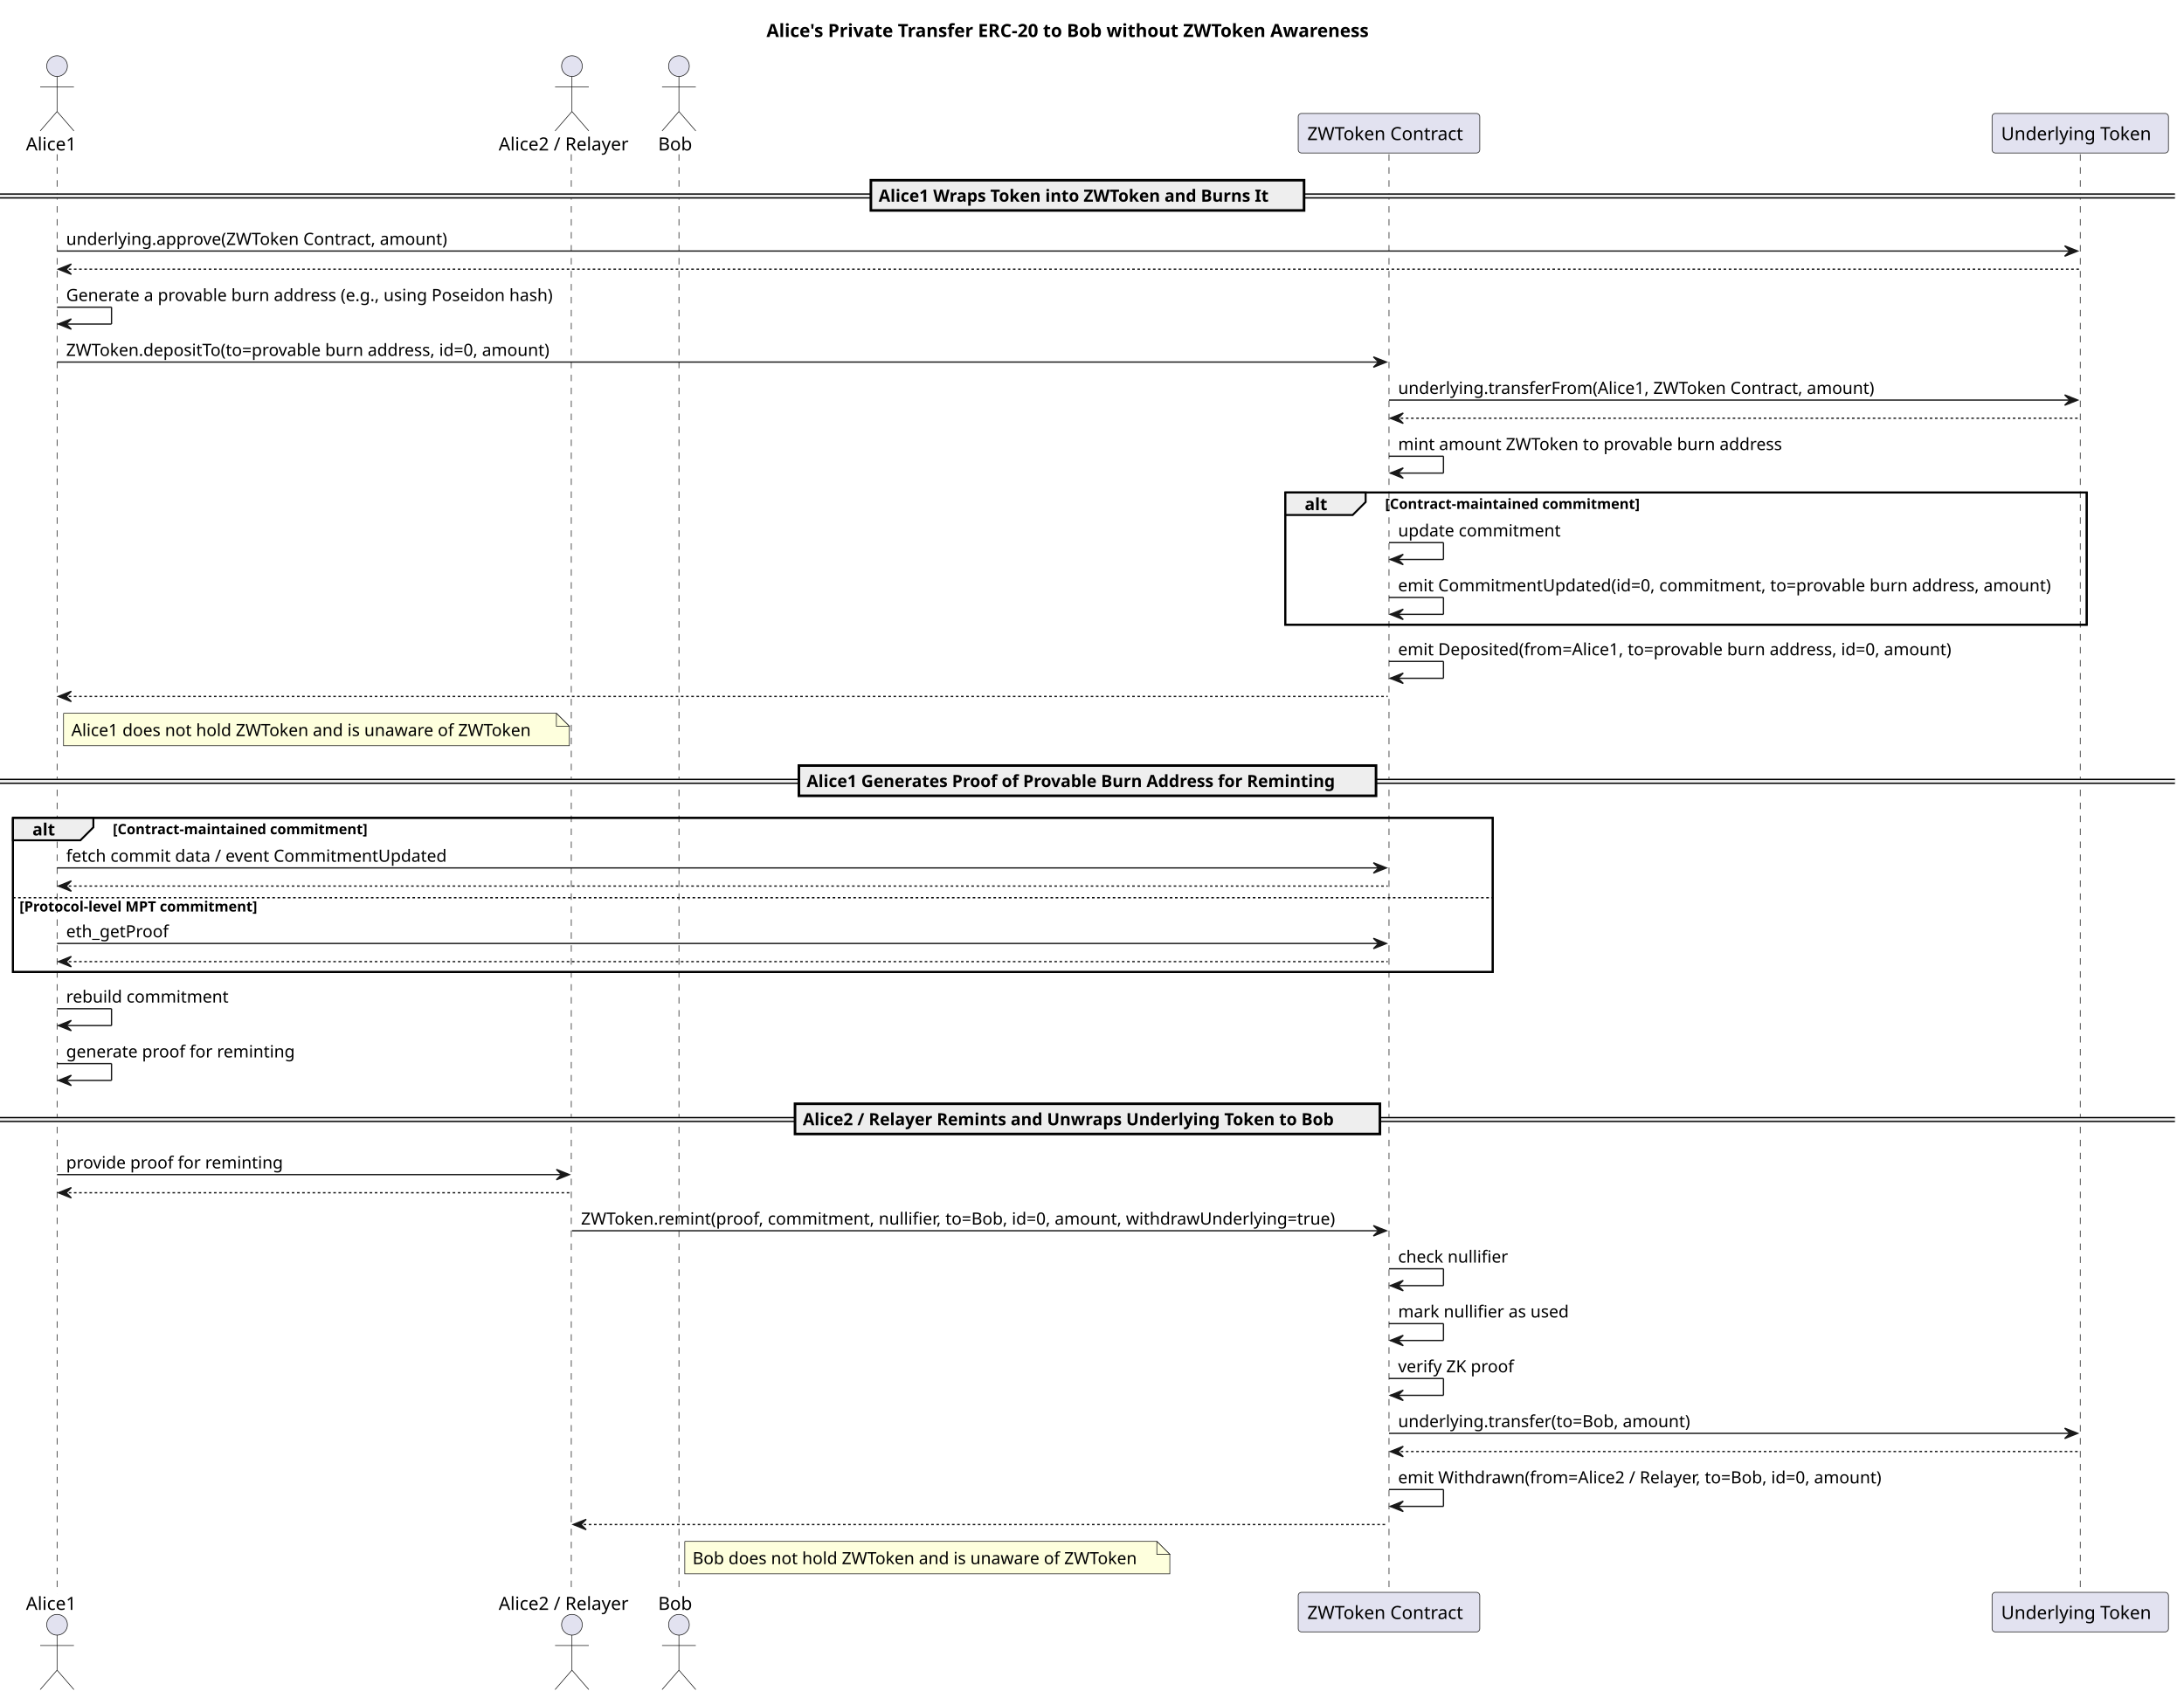
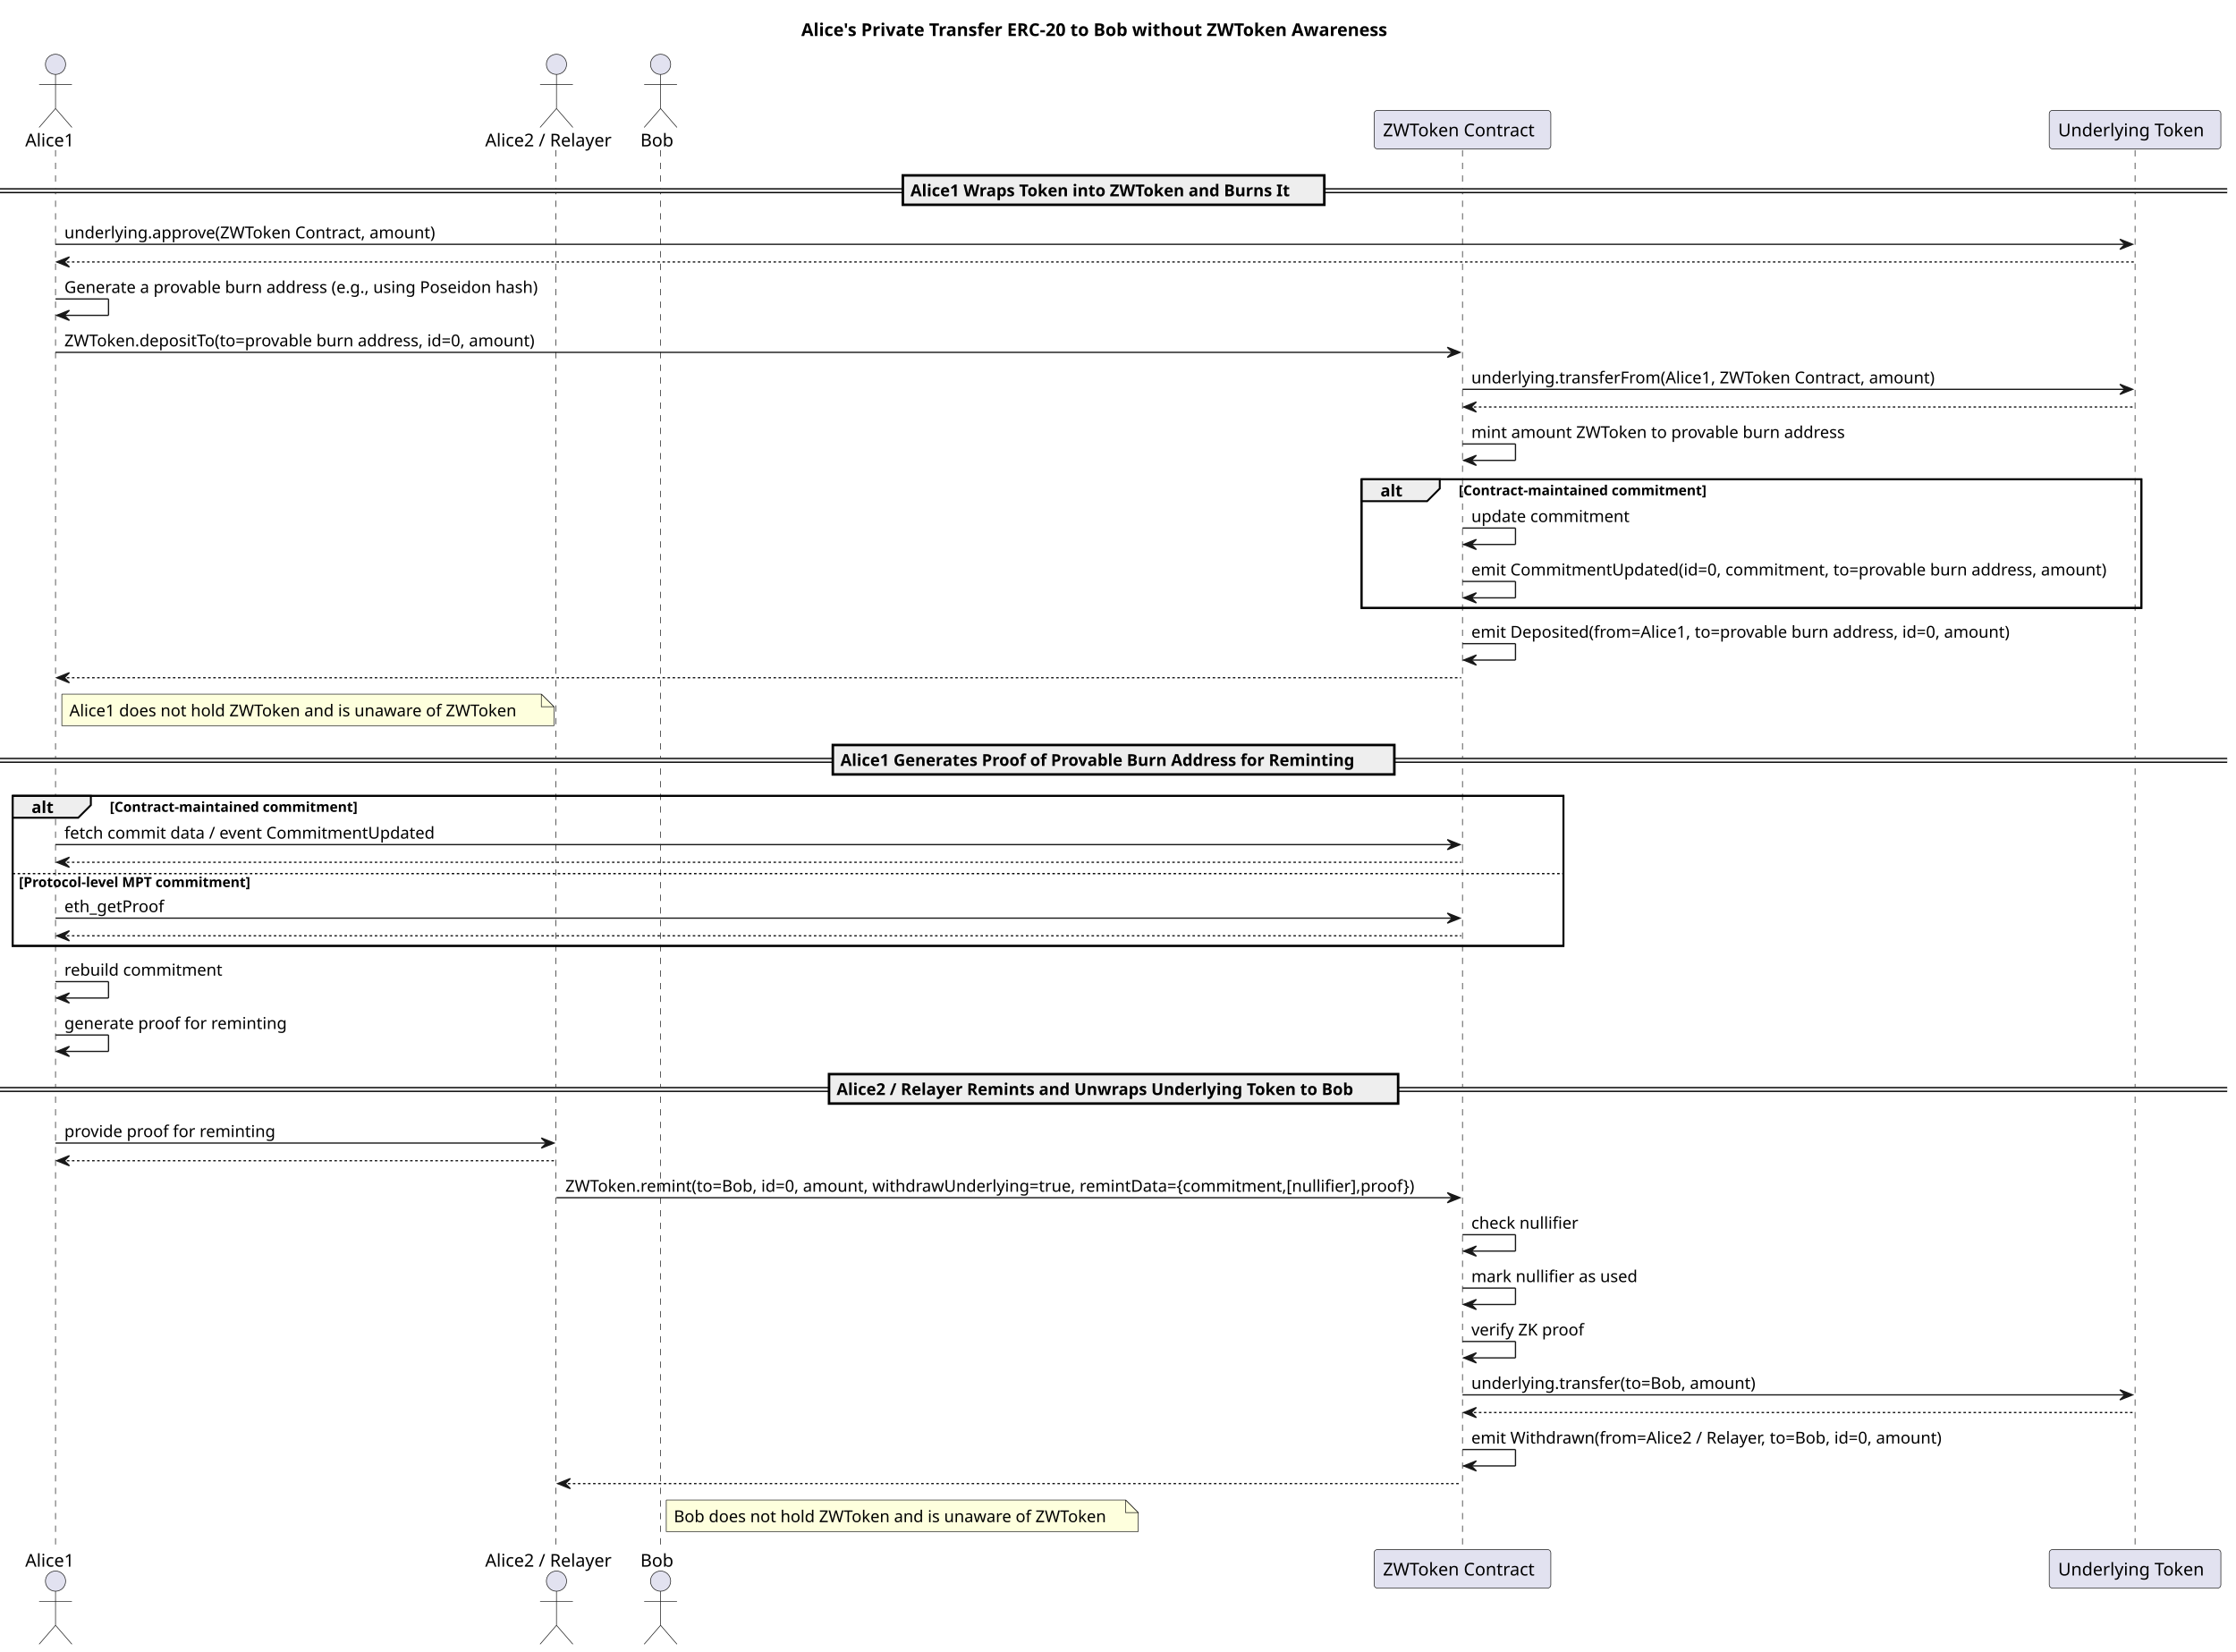
- <svg xmlns="http://www.w3.org/2000/svg" contentStyleType="text/css" height="1309px" preserveAspectRatio="none" style="width:1684px;height:1309px;background:#FFFFFF;" version="1.1" viewBox="0 0 1684 1309" width="1684px" zoomAndPan="magnify">
+ <svg xmlns="http://www.w3.org/2000/svg" contentStyleType="text/css" height="1309px" preserveAspectRatio="none" style="width:1772px;height:1309px;background:#FFFFFF;" version="1.1" viewBox="0 0 1772 1309" width="1772px" zoomAndPan="magnify">
  <defs />
  <g>
-     <text fill="#000000" font-family="sans-serif" font-size="14" font-weight="bold" lengthAdjust="spacing" textLength="494" x="591" y="28.535">Alice's Private Transfer ERC-20 to Bob without ZWToken Awareness</text>
-     <rect fill="none" height="101.932" style="stroke:#000000;stroke-width:1.5;" width="618" x="991" y="379.84" />
-     <rect fill="none" height="118.887" style="stroke:#000000;stroke-width:1.5;" width="1141" x="10" y="630.703" />
+     <text fill="#000000" font-family="sans-serif" font-size="14" font-weight="bold" lengthAdjust="spacing" textLength="494" x="635" y="28.535">Alice's Private Transfer ERC-20 to Bob without ZWToken Awareness</text>
+     <rect fill="none" height="101.932" style="stroke:#000000;stroke-width:1.5;" width="618" x="1079" y="379.84" />
+     <rect fill="none" height="118.887" style="stroke:#000000;stroke-width:1.5;" width="1229" x="10" y="630.703" />
    <line style="stroke:#181818;stroke-width:0.5;stroke-dasharray:5.0,5.0;" x1="44" x2="44" y1="118.977" y2="1229.006" />
    <line style="stroke:#181818;stroke-width:0.5;stroke-dasharray:5.0,5.0;" x1="440.5" x2="440.5" y1="118.977" y2="1229.006" />
    <line style="stroke:#181818;stroke-width:0.5;stroke-dasharray:5.0,5.0;" x1="523.5" x2="523.5" y1="118.977" y2="1229.006" />
-     <line style="stroke:#181818;stroke-width:0.5;stroke-dasharray:5.0,5.0;" x1="1071" x2="1071" y1="118.977" y2="1229.006" />
-     <line style="stroke:#181818;stroke-width:0.5;stroke-dasharray:5.0,5.0;" x1="1604" x2="1604" y1="118.977" y2="1229.006" />
+     <line style="stroke:#181818;stroke-width:0.5;stroke-dasharray:5.0,5.0;" x1="1159" x2="1159" y1="118.977" y2="1229.006" />
+     <line style="stroke:#181818;stroke-width:0.5;stroke-dasharray:5.0,5.0;" x1="1692" x2="1692" y1="118.977" y2="1229.006" />
    <text fill="#000000" font-family="sans-serif" font-size="14" lengthAdjust="spacing" textLength="42" x="20" y="116.023">Alice1</text>
    <ellipse cx="44" cy="50.988" fill="#E2E2F0" rx="8" ry="8" style="stroke:#181818;stroke-width:0.5;" />
    <path d="M44,58.988 L44,85.988 M31,66.988 L57,66.988 M44,85.988 L31,100.988 M44,85.988 L57,100.988 " fill="none" style="stroke:#181818;stroke-width:0.5;" />
    <text fill="#000000" font-family="sans-serif" font-size="14" lengthAdjust="spacing" textLength="42" x="20" y="1241.541">Alice1</text>
    <ellipse cx="44" cy="1252.994" fill="#E2E2F0" rx="8" ry="8" style="stroke:#181818;stroke-width:0.5;" />
    <path d="M44,1260.994 L44,1287.994 M31,1268.994 L57,1268.994 M44,1287.994 L31,1302.994 M44,1287.994 L57,1302.994 " fill="none" style="stroke:#181818;stroke-width:0.5;" />
    <text fill="#000000" font-family="sans-serif" font-size="14" lengthAdjust="spacing" textLength="107" x="384.5" y="116.023">Alice2 / Relayer</text>
    <ellipse cx="441" cy="50.988" fill="#E2E2F0" rx="8" ry="8" style="stroke:#181818;stroke-width:0.5;" />
    <path d="M441,58.988 L441,85.988 M428,66.988 L454,66.988 M441,85.988 L428,100.988 M441,85.988 L454,100.988 " fill="none" style="stroke:#181818;stroke-width:0.5;" />
    <text fill="#000000" font-family="sans-serif" font-size="14" lengthAdjust="spacing" textLength="107" x="384.5" y="1241.541">Alice2 / Relayer</text>
    <ellipse cx="441" cy="1252.994" fill="#E2E2F0" rx="8" ry="8" style="stroke:#181818;stroke-width:0.5;" />
    <path d="M441,1260.994 L441,1287.994 M428,1268.994 L454,1268.994 M441,1287.994 L428,1302.994 M441,1287.994 L454,1302.994 " fill="none" style="stroke:#181818;stroke-width:0.5;" />
    <text fill="#000000" font-family="sans-serif" font-size="14" lengthAdjust="spacing" textLength="26" x="507.5" y="116.023">Bob</text>
    <ellipse cx="523.5" cy="50.988" fill="#E2E2F0" rx="8" ry="8" style="stroke:#181818;stroke-width:0.5;" />
    <path d="M523.5,58.988 L523.5,85.988 M510.5,66.988 L536.5,66.988 M523.5,85.988 L510.5,100.988 M523.5,85.988 L536.5,100.988 " fill="none" style="stroke:#181818;stroke-width:0.5;" />
    <text fill="#000000" font-family="sans-serif" font-size="14" lengthAdjust="spacing" textLength="26" x="507.5" y="1241.541">Bob</text>
    <ellipse cx="523.5" cy="1252.994" fill="#E2E2F0" rx="8" ry="8" style="stroke:#181818;stroke-width:0.5;" />
    <path d="M523.5,1260.994 L523.5,1287.994 M510.5,1268.994 L536.5,1268.994 M523.5,1287.994 L510.5,1302.994 M523.5,1287.994 L536.5,1302.994 " fill="none" style="stroke:#181818;stroke-width:0.5;" />
-     <rect fill="#E2E2F0" height="30.488" rx="2.5" ry="2.5" style="stroke:#181818;stroke-width:0.5;" width="140" x="1001" y="87.488" />
-     <text fill="#000000" font-family="sans-serif" font-size="14" lengthAdjust="spacing" textLength="126" x="1008" y="108.023">ZWToken Contract</text>
-     <rect fill="#E2E2F0" height="30.488" rx="2.5" ry="2.5" style="stroke:#181818;stroke-width:0.5;" width="140" x="1001" y="1228.006" />
-     <text fill="#000000" font-family="sans-serif" font-size="14" lengthAdjust="spacing" textLength="126" x="1008" y="1248.541">ZWToken Contract</text>
-     <rect fill="#E2E2F0" height="30.488" rx="2.5" ry="2.5" style="stroke:#181818;stroke-width:0.5;" width="136" x="1536" y="87.488" />
-     <text fill="#000000" font-family="sans-serif" font-size="14" lengthAdjust="spacing" textLength="122" x="1543" y="108.023">Underlying Token</text>
-     <rect fill="#E2E2F0" height="30.488" rx="2.5" ry="2.5" style="stroke:#181818;stroke-width:0.5;" width="136" x="1536" y="1228.006" />
-     <text fill="#000000" font-family="sans-serif" font-size="14" lengthAdjust="spacing" textLength="122" x="1543" y="1248.541">Underlying Token</text>
-     <rect fill="#EEEEEE" height="3" style="stroke:#EEEEEE;stroke-width:1.0;" width="1677" x="0" y="149.632" />
-     <line style="stroke:#000000;stroke-width:1.0;" x1="0" x2="1677" y1="149.632" y2="149.632" />
-     <line style="stroke:#000000;stroke-width:1.0;" x1="0" x2="1677" y1="152.632" y2="152.632" />
-     <rect fill="#EEEEEE" height="23.311" style="stroke:#000000;stroke-width:2.0;" width="334" x="671.5" y="138.977" />
-     <text fill="#000000" font-family="sans-serif" font-size="13" font-weight="bold" lengthAdjust="spacing" textLength="316" x="677.5" y="155.545">Alice1 Wraps Token into ZWToken and Burns It</text>
-     <polygon fill="#181818" points="1592,189.598,1602,193.598,1592,197.598,1596,193.598" style="stroke:#181818;stroke-width:1.0;" />
-     <line style="stroke:#181818;stroke-width:1.0;" x1="44" x2="1598" y1="193.598" y2="193.598" />
+     <rect fill="#E2E2F0" height="30.488" rx="2.5" ry="2.5" style="stroke:#181818;stroke-width:0.5;" width="140" x="1089" y="87.488" />
+     <text fill="#000000" font-family="sans-serif" font-size="14" lengthAdjust="spacing" textLength="126" x="1096" y="108.023">ZWToken Contract</text>
+     <rect fill="#E2E2F0" height="30.488" rx="2.5" ry="2.5" style="stroke:#181818;stroke-width:0.5;" width="140" x="1089" y="1228.006" />
+     <text fill="#000000" font-family="sans-serif" font-size="14" lengthAdjust="spacing" textLength="126" x="1096" y="1248.541">ZWToken Contract</text>
+     <rect fill="#E2E2F0" height="30.488" rx="2.5" ry="2.5" style="stroke:#181818;stroke-width:0.5;" width="136" x="1624" y="87.488" />
+     <text fill="#000000" font-family="sans-serif" font-size="14" lengthAdjust="spacing" textLength="122" x="1631" y="108.023">Underlying Token</text>
+     <rect fill="#E2E2F0" height="30.488" rx="2.5" ry="2.5" style="stroke:#181818;stroke-width:0.5;" width="136" x="1624" y="1228.006" />
+     <text fill="#000000" font-family="sans-serif" font-size="14" lengthAdjust="spacing" textLength="122" x="1631" y="1248.541">Underlying Token</text>
+     <rect fill="#EEEEEE" height="3" style="stroke:#EEEEEE;stroke-width:1.0;" width="1765" x="0" y="149.632" />
+     <line style="stroke:#000000;stroke-width:1.0;" x1="0" x2="1765" y1="149.632" y2="149.632" />
+     <line style="stroke:#000000;stroke-width:1.0;" x1="0" x2="1765" y1="152.632" y2="152.632" />
+     <rect fill="#EEEEEE" height="23.311" style="stroke:#000000;stroke-width:2.0;" width="334" x="715.5" y="138.977" />
+     <text fill="#000000" font-family="sans-serif" font-size="13" font-weight="bold" lengthAdjust="spacing" textLength="316" x="721.5" y="155.545">Alice1 Wraps Token into ZWToken and Burns It</text>
+     <polygon fill="#181818" points="1680,189.598,1690,193.598,1680,197.598,1684,193.598" style="stroke:#181818;stroke-width:1.0;" />
+     <line style="stroke:#181818;stroke-width:1.0;" x1="44" x2="1686" y1="193.598" y2="193.598" />
    <text fill="#000000" font-family="sans-serif" font-size="13" lengthAdjust="spacing" textLength="301" x="51" y="188.856">underlying.approve(ZWToken Contract, amount)</text>
    <polygon fill="#181818" points="55,203.598,45,207.598,55,211.598,51,207.598" style="stroke:#181818;stroke-width:1.0;" />
-     <line style="stroke:#181818;stroke-width:1.0;stroke-dasharray:2.0,2.0;" x1="49" x2="1603" y1="207.598" y2="207.598" />
+     <line style="stroke:#181818;stroke-width:1.0;stroke-dasharray:2.0,2.0;" x1="49" x2="1691" y1="207.598" y2="207.598" />
    <line style="stroke:#181818;stroke-width:1.0;" x1="44" x2="86" y1="236.908" y2="236.908" />
    <line style="stroke:#181818;stroke-width:1.0;" x1="86" x2="86" y1="236.908" y2="249.908" />
    <line style="stroke:#181818;stroke-width:1.0;" x1="45" x2="86" y1="249.908" y2="249.908" />
    <polygon fill="#181818" points="55,245.908,45,249.908,55,253.908,51,249.908" style="stroke:#181818;stroke-width:1.0;" />
    <text fill="#000000" font-family="sans-serif" font-size="13" lengthAdjust="spacing" textLength="383" x="51" y="232.166">Generate a provable burn address (e.g., using Poseidon hash)</text>
-     <polygon fill="#181818" points="1059,275.219,1069,279.219,1059,283.219,1063,279.219" style="stroke:#181818;stroke-width:1.0;" />
-     <line style="stroke:#181818;stroke-width:1.0;" x1="44" x2="1065" y1="279.219" y2="279.219" />
+     <polygon fill="#181818" points="1147,275.219,1157,279.219,1147,283.219,1151,279.219" style="stroke:#181818;stroke-width:1.0;" />
+     <line style="stroke:#181818;stroke-width:1.0;" x1="44" x2="1153" y1="279.219" y2="279.219" />
    <text fill="#000000" font-family="sans-serif" font-size="13" lengthAdjust="spacing" textLength="390" x="51" y="274.477">ZWToken.depositTo(to=provable burn address, id=0, amount)</text>
-     <polygon fill="#181818" points="1592,304.529,1602,308.529,1592,312.529,1596,308.529" style="stroke:#181818;stroke-width:1.0;" />
-     <line style="stroke:#181818;stroke-width:1.0;" x1="1071" x2="1598" y1="308.529" y2="308.529" />
-     <text fill="#000000" font-family="sans-serif" font-size="13" lengthAdjust="spacing" textLength="379" x="1078" y="303.787">underlying.transferFrom(Alice1, ZWToken Contract, amount)</text>
-     <polygon fill="#181818" points="1082,318.529,1072,322.529,1082,326.529,1078,322.529" style="stroke:#181818;stroke-width:1.0;" />
-     <line style="stroke:#181818;stroke-width:1.0;stroke-dasharray:2.0,2.0;" x1="1076" x2="1603" y1="322.529" y2="322.529" />
-     <line style="stroke:#181818;stroke-width:1.0;" x1="1071" x2="1113" y1="351.84" y2="351.84" />
-     <line style="stroke:#181818;stroke-width:1.0;" x1="1113" x2="1113" y1="351.84" y2="364.84" />
-     <line style="stroke:#181818;stroke-width:1.0;" x1="1072" x2="1113" y1="364.84" y2="364.84" />
-     <polygon fill="#181818" points="1082,360.84,1072,364.84,1082,368.84,1078,364.84" style="stroke:#181818;stroke-width:1.0;" />
-     <text fill="#000000" font-family="sans-serif" font-size="13" lengthAdjust="spacing" textLength="304" x="1078" y="347.098">mint amount ZWToken to provable burn address</text>
-     <path d="M991,379.84 L1053,379.84 L1053,387.15 L1043,397.15 L991,397.15 L991,379.84 " fill="#EEEEEE" style="stroke:#000000;stroke-width:1.5;" />
-     <rect fill="none" height="101.932" style="stroke:#000000;stroke-width:1.5;" width="618" x="991" y="379.84" />
-     <text fill="#000000" font-family="sans-serif" font-size="13" font-weight="bold" lengthAdjust="spacing" textLength="17" x="1006" y="393.408">alt</text>
-     <text fill="#000000" font-family="sans-serif" font-size="11" font-weight="bold" lengthAdjust="spacing" textLength="199" x="1068" y="392.475">[Contract-maintained commitment]</text>
-     <line style="stroke:#181818;stroke-width:1.0;" x1="1071" x2="1113" y1="418.461" y2="418.461" />
-     <line style="stroke:#181818;stroke-width:1.0;" x1="1113" x2="1113" y1="418.461" y2="431.461" />
-     <line style="stroke:#181818;stroke-width:1.0;" x1="1072" x2="1113" y1="431.461" y2="431.461" />
-     <polygon fill="#181818" points="1082,427.461,1072,431.461,1082,435.461,1078,431.461" style="stroke:#181818;stroke-width:1.0;" />
-     <text fill="#000000" font-family="sans-serif" font-size="13" lengthAdjust="spacing" textLength="127" x="1078" y="413.719">update commitment</text>
-     <line style="stroke:#181818;stroke-width:1.0;" x1="1071" x2="1113" y1="460.772" y2="460.772" />
-     <line style="stroke:#181818;stroke-width:1.0;" x1="1113" x2="1113" y1="460.772" y2="473.772" />
-     <line style="stroke:#181818;stroke-width:1.0;" x1="1072" x2="1113" y1="473.772" y2="473.772" />
-     <polygon fill="#181818" points="1082,469.772,1072,473.772,1082,477.772,1078,473.772" style="stroke:#181818;stroke-width:1.0;" />
-     <text fill="#000000" font-family="sans-serif" font-size="13" lengthAdjust="spacing" textLength="519" x="1078" y="456.029">emit CommitmentUpdated(id=0, commitment, to=provable burn address, amount)</text>
-     <line style="stroke:#181818;stroke-width:1.0;" x1="1071" x2="1113" y1="510.082" y2="510.082" />
-     <line style="stroke:#181818;stroke-width:1.0;" x1="1113" x2="1113" y1="510.082" y2="523.082" />
-     <line style="stroke:#181818;stroke-width:1.0;" x1="1072" x2="1113" y1="523.082" y2="523.082" />
-     <polygon fill="#181818" points="1082,519.082,1072,523.082,1082,527.082,1078,523.082" style="stroke:#181818;stroke-width:1.0;" />
-     <text fill="#000000" font-family="sans-serif" font-size="13" lengthAdjust="spacing" textLength="448" x="1078" y="505.34">emit Deposited(from=Alice1, to=provable burn address, id=0, amount)</text>
+     <polygon fill="#181818" points="1680,304.529,1690,308.529,1680,312.529,1684,308.529" style="stroke:#181818;stroke-width:1.0;" />
+     <line style="stroke:#181818;stroke-width:1.0;" x1="1159" x2="1686" y1="308.529" y2="308.529" />
+     <text fill="#000000" font-family="sans-serif" font-size="13" lengthAdjust="spacing" textLength="379" x="1166" y="303.787">underlying.transferFrom(Alice1, ZWToken Contract, amount)</text>
+     <polygon fill="#181818" points="1170,318.529,1160,322.529,1170,326.529,1166,322.529" style="stroke:#181818;stroke-width:1.0;" />
+     <line style="stroke:#181818;stroke-width:1.0;stroke-dasharray:2.0,2.0;" x1="1164" x2="1691" y1="322.529" y2="322.529" />
+     <line style="stroke:#181818;stroke-width:1.0;" x1="1159" x2="1201" y1="351.84" y2="351.84" />
+     <line style="stroke:#181818;stroke-width:1.0;" x1="1201" x2="1201" y1="351.84" y2="364.84" />
+     <line style="stroke:#181818;stroke-width:1.0;" x1="1160" x2="1201" y1="364.84" y2="364.84" />
+     <polygon fill="#181818" points="1170,360.84,1160,364.84,1170,368.84,1166,364.84" style="stroke:#181818;stroke-width:1.0;" />
+     <text fill="#000000" font-family="sans-serif" font-size="13" lengthAdjust="spacing" textLength="304" x="1166" y="347.098">mint amount ZWToken to provable burn address</text>
+     <path d="M1079,379.84 L1141,379.84 L1141,387.15 L1131,397.15 L1079,397.15 L1079,379.84 " fill="#EEEEEE" style="stroke:#000000;stroke-width:1.5;" />
+     <rect fill="none" height="101.932" style="stroke:#000000;stroke-width:1.5;" width="618" x="1079" y="379.84" />
+     <text fill="#000000" font-family="sans-serif" font-size="13" font-weight="bold" lengthAdjust="spacing" textLength="17" x="1094" y="393.408">alt</text>
+     <text fill="#000000" font-family="sans-serif" font-size="11" font-weight="bold" lengthAdjust="spacing" textLength="199" x="1156" y="392.475">[Contract-maintained commitment]</text>
+     <line style="stroke:#181818;stroke-width:1.0;" x1="1159" x2="1201" y1="418.461" y2="418.461" />
+     <line style="stroke:#181818;stroke-width:1.0;" x1="1201" x2="1201" y1="418.461" y2="431.461" />
+     <line style="stroke:#181818;stroke-width:1.0;" x1="1160" x2="1201" y1="431.461" y2="431.461" />
+     <polygon fill="#181818" points="1170,427.461,1160,431.461,1170,435.461,1166,431.461" style="stroke:#181818;stroke-width:1.0;" />
+     <text fill="#000000" font-family="sans-serif" font-size="13" lengthAdjust="spacing" textLength="127" x="1166" y="413.719">update commitment</text>
+     <line style="stroke:#181818;stroke-width:1.0;" x1="1159" x2="1201" y1="460.772" y2="460.772" />
+     <line style="stroke:#181818;stroke-width:1.0;" x1="1201" x2="1201" y1="460.772" y2="473.772" />
+     <line style="stroke:#181818;stroke-width:1.0;" x1="1160" x2="1201" y1="473.772" y2="473.772" />
+     <polygon fill="#181818" points="1170,469.772,1160,473.772,1170,477.772,1166,473.772" style="stroke:#181818;stroke-width:1.0;" />
+     <text fill="#000000" font-family="sans-serif" font-size="13" lengthAdjust="spacing" textLength="519" x="1166" y="456.029">emit CommitmentUpdated(id=0, commitment, to=provable burn address, amount)</text>
+     <line style="stroke:#181818;stroke-width:1.0;" x1="1159" x2="1201" y1="510.082" y2="510.082" />
+     <line style="stroke:#181818;stroke-width:1.0;" x1="1201" x2="1201" y1="510.082" y2="523.082" />
+     <line style="stroke:#181818;stroke-width:1.0;" x1="1160" x2="1201" y1="523.082" y2="523.082" />
+     <polygon fill="#181818" points="1170,519.082,1160,523.082,1170,527.082,1166,523.082" style="stroke:#181818;stroke-width:1.0;" />
+     <text fill="#000000" font-family="sans-serif" font-size="13" lengthAdjust="spacing" textLength="448" x="1166" y="505.34">emit Deposited(from=Alice1, to=provable burn address, id=0, amount)</text>
    <polygon fill="#181818" points="55,533.082,45,537.082,55,541.082,51,537.082" style="stroke:#181818;stroke-width:1.0;" />
-     <line style="stroke:#181818;stroke-width:1.0;stroke-dasharray:2.0,2.0;" x1="49" x2="1070" y1="537.082" y2="537.082" />
+     <line style="stroke:#181818;stroke-width:1.0;stroke-dasharray:2.0,2.0;" x1="49" x2="1158" y1="537.082" y2="537.082" />
    <path d="M49,550.082 L49,575.082 L439,575.082 L439,560.082 L429,550.082 L49,550.082 " fill="#FEFFDD" style="stroke:#181818;stroke-width:0.5;" />
    <path d="M429,550.082 L429,560.082 L439,560.082 L429,550.082 " fill="#FEFFDD" style="stroke:#181818;stroke-width:0.5;" />
    <text fill="#000000" font-family="sans-serif" font-size="13" lengthAdjust="spacing" textLength="369" x="55" y="567.65">Alice1 does not hold ZWToken and is unaware of ZWToken</text>
-     <rect fill="#EEEEEE" height="3" style="stroke:#EEEEEE;stroke-width:1.0;" width="1677" x="0" y="601.048" />
-     <line style="stroke:#000000;stroke-width:1.0;" x1="0" x2="1677" y1="601.048" y2="601.048" />
-     <line style="stroke:#000000;stroke-width:1.0;" x1="0" x2="1677" y1="604.048" y2="604.048" />
-     <rect fill="#EEEEEE" height="23.311" style="stroke:#000000;stroke-width:2.0;" width="445" x="616" y="590.393" />
-     <text fill="#000000" font-family="sans-serif" font-size="13" font-weight="bold" lengthAdjust="spacing" textLength="427" x="622" y="606.961">Alice1 Generates Proof of Provable Burn Address for Reminting</text>
+     <rect fill="#EEEEEE" height="3" style="stroke:#EEEEEE;stroke-width:1.0;" width="1765" x="0" y="601.048" />
+     <line style="stroke:#000000;stroke-width:1.0;" x1="0" x2="1765" y1="601.048" y2="601.048" />
+     <line style="stroke:#000000;stroke-width:1.0;" x1="0" x2="1765" y1="604.048" y2="604.048" />
+     <rect fill="#EEEEEE" height="23.311" style="stroke:#000000;stroke-width:2.0;" width="445" x="660" y="590.393" />
+     <text fill="#000000" font-family="sans-serif" font-size="13" font-weight="bold" lengthAdjust="spacing" textLength="427" x="666" y="606.961">Alice1 Generates Proof of Provable Burn Address for Reminting</text>
    <path d="M10,630.703 L72,630.703 L72,638.014 L62,648.014 L10,648.014 L10,630.703 " fill="#EEEEEE" style="stroke:#000000;stroke-width:1.5;" />
-     <rect fill="none" height="118.887" style="stroke:#000000;stroke-width:1.5;" width="1141" x="10" y="630.703" />
+     <rect fill="none" height="118.887" style="stroke:#000000;stroke-width:1.5;" width="1229" x="10" y="630.703" />
    <text fill="#000000" font-family="sans-serif" font-size="13" font-weight="bold" lengthAdjust="spacing" textLength="17" x="25" y="644.271">alt</text>
    <text fill="#000000" font-family="sans-serif" font-size="11" font-weight="bold" lengthAdjust="spacing" textLength="199" x="87" y="643.338">[Contract-maintained commitment]</text>
-     <polygon fill="#181818" points="1059,665.324,1069,669.324,1059,673.324,1063,669.324" style="stroke:#181818;stroke-width:1.0;" />
-     <line style="stroke:#181818;stroke-width:1.0;" x1="44" x2="1065" y1="669.324" y2="669.324" />
+     <polygon fill="#181818" points="1147,665.324,1157,669.324,1147,673.324,1151,669.324" style="stroke:#181818;stroke-width:1.0;" />
+     <line style="stroke:#181818;stroke-width:1.0;" x1="44" x2="1153" y1="669.324" y2="669.324" />
    <text fill="#000000" font-family="sans-serif" font-size="13" lengthAdjust="spacing" textLength="302" x="51" y="664.582">fetch commit data / event CommitmentUpdated</text>
    <polygon fill="#181818" points="55,679.324,45,683.324,55,687.324,51,683.324" style="stroke:#181818;stroke-width:1.0;" />
-     <line style="stroke:#181818;stroke-width:1.0;stroke-dasharray:2.0,2.0;" x1="49" x2="1070" y1="683.324" y2="683.324" />
-     <line style="stroke:#000000;stroke-width:1.0;stroke-dasharray:2.0,2.0;" x1="10" x2="1151" y1="692.324" y2="692.324" />
+     <line style="stroke:#181818;stroke-width:1.0;stroke-dasharray:2.0,2.0;" x1="49" x2="1158" y1="683.324" y2="683.324" />
+     <line style="stroke:#000000;stroke-width:1.0;stroke-dasharray:2.0,2.0;" x1="10" x2="1239" y1="692.324" y2="692.324" />
    <text fill="#000000" font-family="sans-serif" font-size="11" font-weight="bold" lengthAdjust="spacing" textLength="193" x="15" y="702.959">[Protocol-level MPT commitment]</text>
-     <polygon fill="#181818" points="1059,723.59,1069,727.59,1059,731.59,1063,727.59" style="stroke:#181818;stroke-width:1.0;" />
-     <line style="stroke:#181818;stroke-width:1.0;" x1="44" x2="1065" y1="727.59" y2="727.59" />
+     <polygon fill="#181818" points="1147,723.59,1157,727.59,1147,731.59,1151,727.59" style="stroke:#181818;stroke-width:1.0;" />
+     <line style="stroke:#181818;stroke-width:1.0;" x1="44" x2="1153" y1="727.59" y2="727.59" />
    <text fill="#000000" font-family="sans-serif" font-size="13" lengthAdjust="spacing" textLength="80" x="51" y="722.848">eth_getProof</text>
    <polygon fill="#181818" points="55,737.59,45,741.59,55,745.59,51,741.59" style="stroke:#181818;stroke-width:1.0;" />
-     <line style="stroke:#181818;stroke-width:1.0;stroke-dasharray:2.0,2.0;" x1="49" x2="1070" y1="741.59" y2="741.59" />
+     <line style="stroke:#181818;stroke-width:1.0;stroke-dasharray:2.0,2.0;" x1="49" x2="1158" y1="741.59" y2="741.59" />
    <line style="stroke:#181818;stroke-width:1.0;" x1="44" x2="86" y1="777.9" y2="777.9" />
    <line style="stroke:#181818;stroke-width:1.0;" x1="86" x2="86" y1="777.9" y2="790.9" />
    <line style="stroke:#181818;stroke-width:1.0;" x1="45" x2="86" y1="790.9" y2="790.9" />
    <polygon fill="#181818" points="55,786.9,45,790.9,55,794.9,51,790.9" style="stroke:#181818;stroke-width:1.0;" />
    <text fill="#000000" font-family="sans-serif" font-size="13" lengthAdjust="spacing" textLength="128" x="51" y="773.158">rebuild commitment</text>
    <line style="stroke:#181818;stroke-width:1.0;" x1="44" x2="86" y1="820.211" y2="820.211" />
    <line style="stroke:#181818;stroke-width:1.0;" x1="86" x2="86" y1="820.211" y2="833.211" />
    <line style="stroke:#181818;stroke-width:1.0;" x1="45" x2="86" y1="833.211" y2="833.211" />
    <polygon fill="#181818" points="55,829.211,45,833.211,55,837.211,51,833.211" style="stroke:#181818;stroke-width:1.0;" />
    <text fill="#000000" font-family="sans-serif" font-size="13" lengthAdjust="spacing" textLength="179" x="51" y="815.469">generate proof for reminting</text>
-     <rect fill="#EEEEEE" height="3" style="stroke:#EEEEEE;stroke-width:1.0;" width="1677" x="0" y="861.866" />
-     <line style="stroke:#000000;stroke-width:1.0;" x1="0" x2="1677" y1="861.866" y2="861.866" />
-     <line style="stroke:#000000;stroke-width:1.0;" x1="0" x2="1677" y1="864.866" y2="864.866" />
-     <rect fill="#EEEEEE" height="23.311" style="stroke:#000000;stroke-width:2.0;" width="451" x="613" y="851.211" />
-     <text fill="#000000" font-family="sans-serif" font-size="13" font-weight="bold" lengthAdjust="spacing" textLength="433" x="619" y="867.779">Alice2 / Relayer Remints and Unwraps Underlying Token to Bob</text>
+     <rect fill="#EEEEEE" height="3" style="stroke:#EEEEEE;stroke-width:1.0;" width="1765" x="0" y="861.866" />
+     <line style="stroke:#000000;stroke-width:1.0;" x1="0" x2="1765" y1="861.866" y2="861.866" />
+     <line style="stroke:#000000;stroke-width:1.0;" x1="0" x2="1765" y1="864.866" y2="864.866" />
+     <rect fill="#EEEEEE" height="23.311" style="stroke:#000000;stroke-width:2.0;" width="451" x="657" y="851.211" />
+     <text fill="#000000" font-family="sans-serif" font-size="13" font-weight="bold" lengthAdjust="spacing" textLength="433" x="663" y="867.779">Alice2 / Relayer Remints and Unwraps Underlying Token to Bob</text>
    <polygon fill="#181818" points="429,901.832,439,905.832,429,909.832,433,905.832" style="stroke:#181818;stroke-width:1.0;" />
    <line style="stroke:#181818;stroke-width:1.0;" x1="44" x2="435" y1="905.832" y2="905.832" />
    <text fill="#000000" font-family="sans-serif" font-size="13" lengthAdjust="spacing" textLength="172" x="51" y="901.09">provide proof for reminting</text>
    <polygon fill="#181818" points="55,915.832,45,919.832,55,923.832,51,919.832" style="stroke:#181818;stroke-width:1.0;" />
    <line style="stroke:#181818;stroke-width:1.0;stroke-dasharray:2.0,2.0;" x1="49" x2="440" y1="919.832" y2="919.832" />
-     <polygon fill="#181818" points="1059,945.143,1069,949.143,1059,953.143,1063,949.143" style="stroke:#181818;stroke-width:1.0;" />
-     <line style="stroke:#181818;stroke-width:1.0;" x1="441" x2="1065" y1="949.143" y2="949.143" />
-     <text fill="#000000" font-family="sans-serif" font-size="13" lengthAdjust="spacing" textLength="606" x="448" y="944.4">ZWToken.remint(proof, commitment, nullifier, to=Bob, id=0, amount, withdrawUnderlying=true)</text>
-     <line style="stroke:#181818;stroke-width:1.0;" x1="1071" x2="1113" y1="978.453" y2="978.453" />
-     <line style="stroke:#181818;stroke-width:1.0;" x1="1113" x2="1113" y1="978.453" y2="991.453" />
-     <line style="stroke:#181818;stroke-width:1.0;" x1="1072" x2="1113" y1="991.453" y2="991.453" />
-     <polygon fill="#181818" points="1082,987.453,1072,991.453,1082,995.453,1078,991.453" style="stroke:#181818;stroke-width:1.0;" />
-     <text fill="#000000" font-family="sans-serif" font-size="13" lengthAdjust="spacing" textLength="90" x="1078" y="973.711">check nullifier</text>
-     <line style="stroke:#181818;stroke-width:1.0;" x1="1071" x2="1113" y1="1020.764" y2="1020.764" />
-     <line style="stroke:#181818;stroke-width:1.0;" x1="1113" x2="1113" y1="1020.764" y2="1033.764" />
-     <line style="stroke:#181818;stroke-width:1.0;" x1="1072" x2="1113" y1="1033.764" y2="1033.764" />
-     <polygon fill="#181818" points="1082,1029.764,1072,1033.764,1082,1037.764,1078,1033.764" style="stroke:#181818;stroke-width:1.0;" />
-     <text fill="#000000" font-family="sans-serif" font-size="13" lengthAdjust="spacing" textLength="137" x="1078" y="1016.021">mark nullifier as used</text>
-     <line style="stroke:#181818;stroke-width:1.0;" x1="1071" x2="1113" y1="1063.074" y2="1063.074" />
-     <line style="stroke:#181818;stroke-width:1.0;" x1="1113" x2="1113" y1="1063.074" y2="1076.074" />
-     <line style="stroke:#181818;stroke-width:1.0;" x1="1072" x2="1113" y1="1076.074" y2="1076.074" />
-     <polygon fill="#181818" points="1082,1072.074,1072,1076.074,1082,1080.074,1078,1076.074" style="stroke:#181818;stroke-width:1.0;" />
-     <text fill="#000000" font-family="sans-serif" font-size="13" lengthAdjust="spacing" textLength="93" x="1078" y="1058.332">verify ZK proof</text>
-     <polygon fill="#181818" points="1592,1101.385,1602,1105.385,1592,1109.385,1596,1105.385" style="stroke:#181818;stroke-width:1.0;" />
-     <line style="stroke:#181818;stroke-width:1.0;" x1="1071" x2="1598" y1="1105.385" y2="1105.385" />
-     <text fill="#000000" font-family="sans-serif" font-size="13" lengthAdjust="spacing" textLength="230" x="1078" y="1100.643">underlying.transfer(to=Bob, amount)</text>
-     <polygon fill="#181818" points="1082,1115.385,1072,1119.385,1082,1123.385,1078,1119.385" style="stroke:#181818;stroke-width:1.0;" />
-     <line style="stroke:#181818;stroke-width:1.0;stroke-dasharray:2.0,2.0;" x1="1076" x2="1603" y1="1119.385" y2="1119.385" />
-     <line style="stroke:#181818;stroke-width:1.0;" x1="1071" x2="1113" y1="1148.695" y2="1148.695" />
-     <line style="stroke:#181818;stroke-width:1.0;" x1="1113" x2="1113" y1="1148.695" y2="1161.695" />
-     <line style="stroke:#181818;stroke-width:1.0;" x1="1072" x2="1113" y1="1161.695" y2="1161.695" />
-     <polygon fill="#181818" points="1082,1157.695,1072,1161.695,1082,1165.695,1078,1161.695" style="stroke:#181818;stroke-width:1.0;" />
-     <text fill="#000000" font-family="sans-serif" font-size="13" lengthAdjust="spacing" textLength="393" x="1078" y="1143.953">emit Withdrawn(from=Alice2 / Relayer, to=Bob, id=0, amount)</text>
+     <polygon fill="#181818" points="1147,945.143,1157,949.143,1147,953.143,1151,949.143" style="stroke:#181818;stroke-width:1.0;" />
+     <line style="stroke:#181818;stroke-width:1.0;" x1="441" x2="1153" y1="949.143" y2="949.143" />
+     <text fill="#000000" font-family="sans-serif" font-size="13" lengthAdjust="spacing" textLength="694" x="448" y="944.4">ZWToken.remint(to=Bob, id=0, amount, withdrawUnderlying=true, remintData={commitment,[nullifier],proof})</text>
+     <line style="stroke:#181818;stroke-width:1.0;" x1="1159" x2="1201" y1="978.453" y2="978.453" />
+     <line style="stroke:#181818;stroke-width:1.0;" x1="1201" x2="1201" y1="978.453" y2="991.453" />
+     <line style="stroke:#181818;stroke-width:1.0;" x1="1160" x2="1201" y1="991.453" y2="991.453" />
+     <polygon fill="#181818" points="1170,987.453,1160,991.453,1170,995.453,1166,991.453" style="stroke:#181818;stroke-width:1.0;" />
+     <text fill="#000000" font-family="sans-serif" font-size="13" lengthAdjust="spacing" textLength="90" x="1166" y="973.711">check nullifier</text>
+     <line style="stroke:#181818;stroke-width:1.0;" x1="1159" x2="1201" y1="1020.764" y2="1020.764" />
+     <line style="stroke:#181818;stroke-width:1.0;" x1="1201" x2="1201" y1="1020.764" y2="1033.764" />
+     <line style="stroke:#181818;stroke-width:1.0;" x1="1160" x2="1201" y1="1033.764" y2="1033.764" />
+     <polygon fill="#181818" points="1170,1029.764,1160,1033.764,1170,1037.764,1166,1033.764" style="stroke:#181818;stroke-width:1.0;" />
+     <text fill="#000000" font-family="sans-serif" font-size="13" lengthAdjust="spacing" textLength="137" x="1166" y="1016.021">mark nullifier as used</text>
+     <line style="stroke:#181818;stroke-width:1.0;" x1="1159" x2="1201" y1="1063.074" y2="1063.074" />
+     <line style="stroke:#181818;stroke-width:1.0;" x1="1201" x2="1201" y1="1063.074" y2="1076.074" />
+     <line style="stroke:#181818;stroke-width:1.0;" x1="1160" x2="1201" y1="1076.074" y2="1076.074" />
+     <polygon fill="#181818" points="1170,1072.074,1160,1076.074,1170,1080.074,1166,1076.074" style="stroke:#181818;stroke-width:1.0;" />
+     <text fill="#000000" font-family="sans-serif" font-size="13" lengthAdjust="spacing" textLength="93" x="1166" y="1058.332">verify ZK proof</text>
+     <polygon fill="#181818" points="1680,1101.385,1690,1105.385,1680,1109.385,1684,1105.385" style="stroke:#181818;stroke-width:1.0;" />
+     <line style="stroke:#181818;stroke-width:1.0;" x1="1159" x2="1686" y1="1105.385" y2="1105.385" />
+     <text fill="#000000" font-family="sans-serif" font-size="13" lengthAdjust="spacing" textLength="230" x="1166" y="1100.643">underlying.transfer(to=Bob, amount)</text>
+     <polygon fill="#181818" points="1170,1115.385,1160,1119.385,1170,1123.385,1166,1119.385" style="stroke:#181818;stroke-width:1.0;" />
+     <line style="stroke:#181818;stroke-width:1.0;stroke-dasharray:2.0,2.0;" x1="1164" x2="1691" y1="1119.385" y2="1119.385" />
+     <line style="stroke:#181818;stroke-width:1.0;" x1="1159" x2="1201" y1="1148.695" y2="1148.695" />
+     <line style="stroke:#181818;stroke-width:1.0;" x1="1201" x2="1201" y1="1148.695" y2="1161.695" />
+     <line style="stroke:#181818;stroke-width:1.0;" x1="1160" x2="1201" y1="1161.695" y2="1161.695" />
+     <polygon fill="#181818" points="1170,1157.695,1160,1161.695,1170,1165.695,1166,1161.695" style="stroke:#181818;stroke-width:1.0;" />
+     <text fill="#000000" font-family="sans-serif" font-size="13" lengthAdjust="spacing" textLength="393" x="1166" y="1143.953">emit Withdrawn(from=Alice2 / Relayer, to=Bob, id=0, amount)</text>
    <polygon fill="#181818" points="452,1171.695,442,1175.695,452,1179.695,448,1175.695" style="stroke:#181818;stroke-width:1.0;" />
-     <line style="stroke:#181818;stroke-width:1.0;stroke-dasharray:2.0,2.0;" x1="446" x2="1070" y1="1175.695" y2="1175.695" />
+     <line style="stroke:#181818;stroke-width:1.0;stroke-dasharray:2.0,2.0;" x1="446" x2="1158" y1="1175.695" y2="1175.695" />
    <path d="M528,1188.695 L528,1213.695 L902,1213.695 L902,1198.695 L892,1188.695 L528,1188.695 " fill="#FEFFDD" style="stroke:#181818;stroke-width:0.5;" />
    <path d="M892,1188.695 L892,1198.695 L902,1198.695 L892,1188.695 " fill="#FEFFDD" style="stroke:#181818;stroke-width:0.5;" />
    <text fill="#000000" font-family="sans-serif" font-size="13" lengthAdjust="spacing" textLength="353" x="534" y="1206.264">Bob does not hold ZWToken and is unaware of ZWToken</text>
  </g>
</svg>
